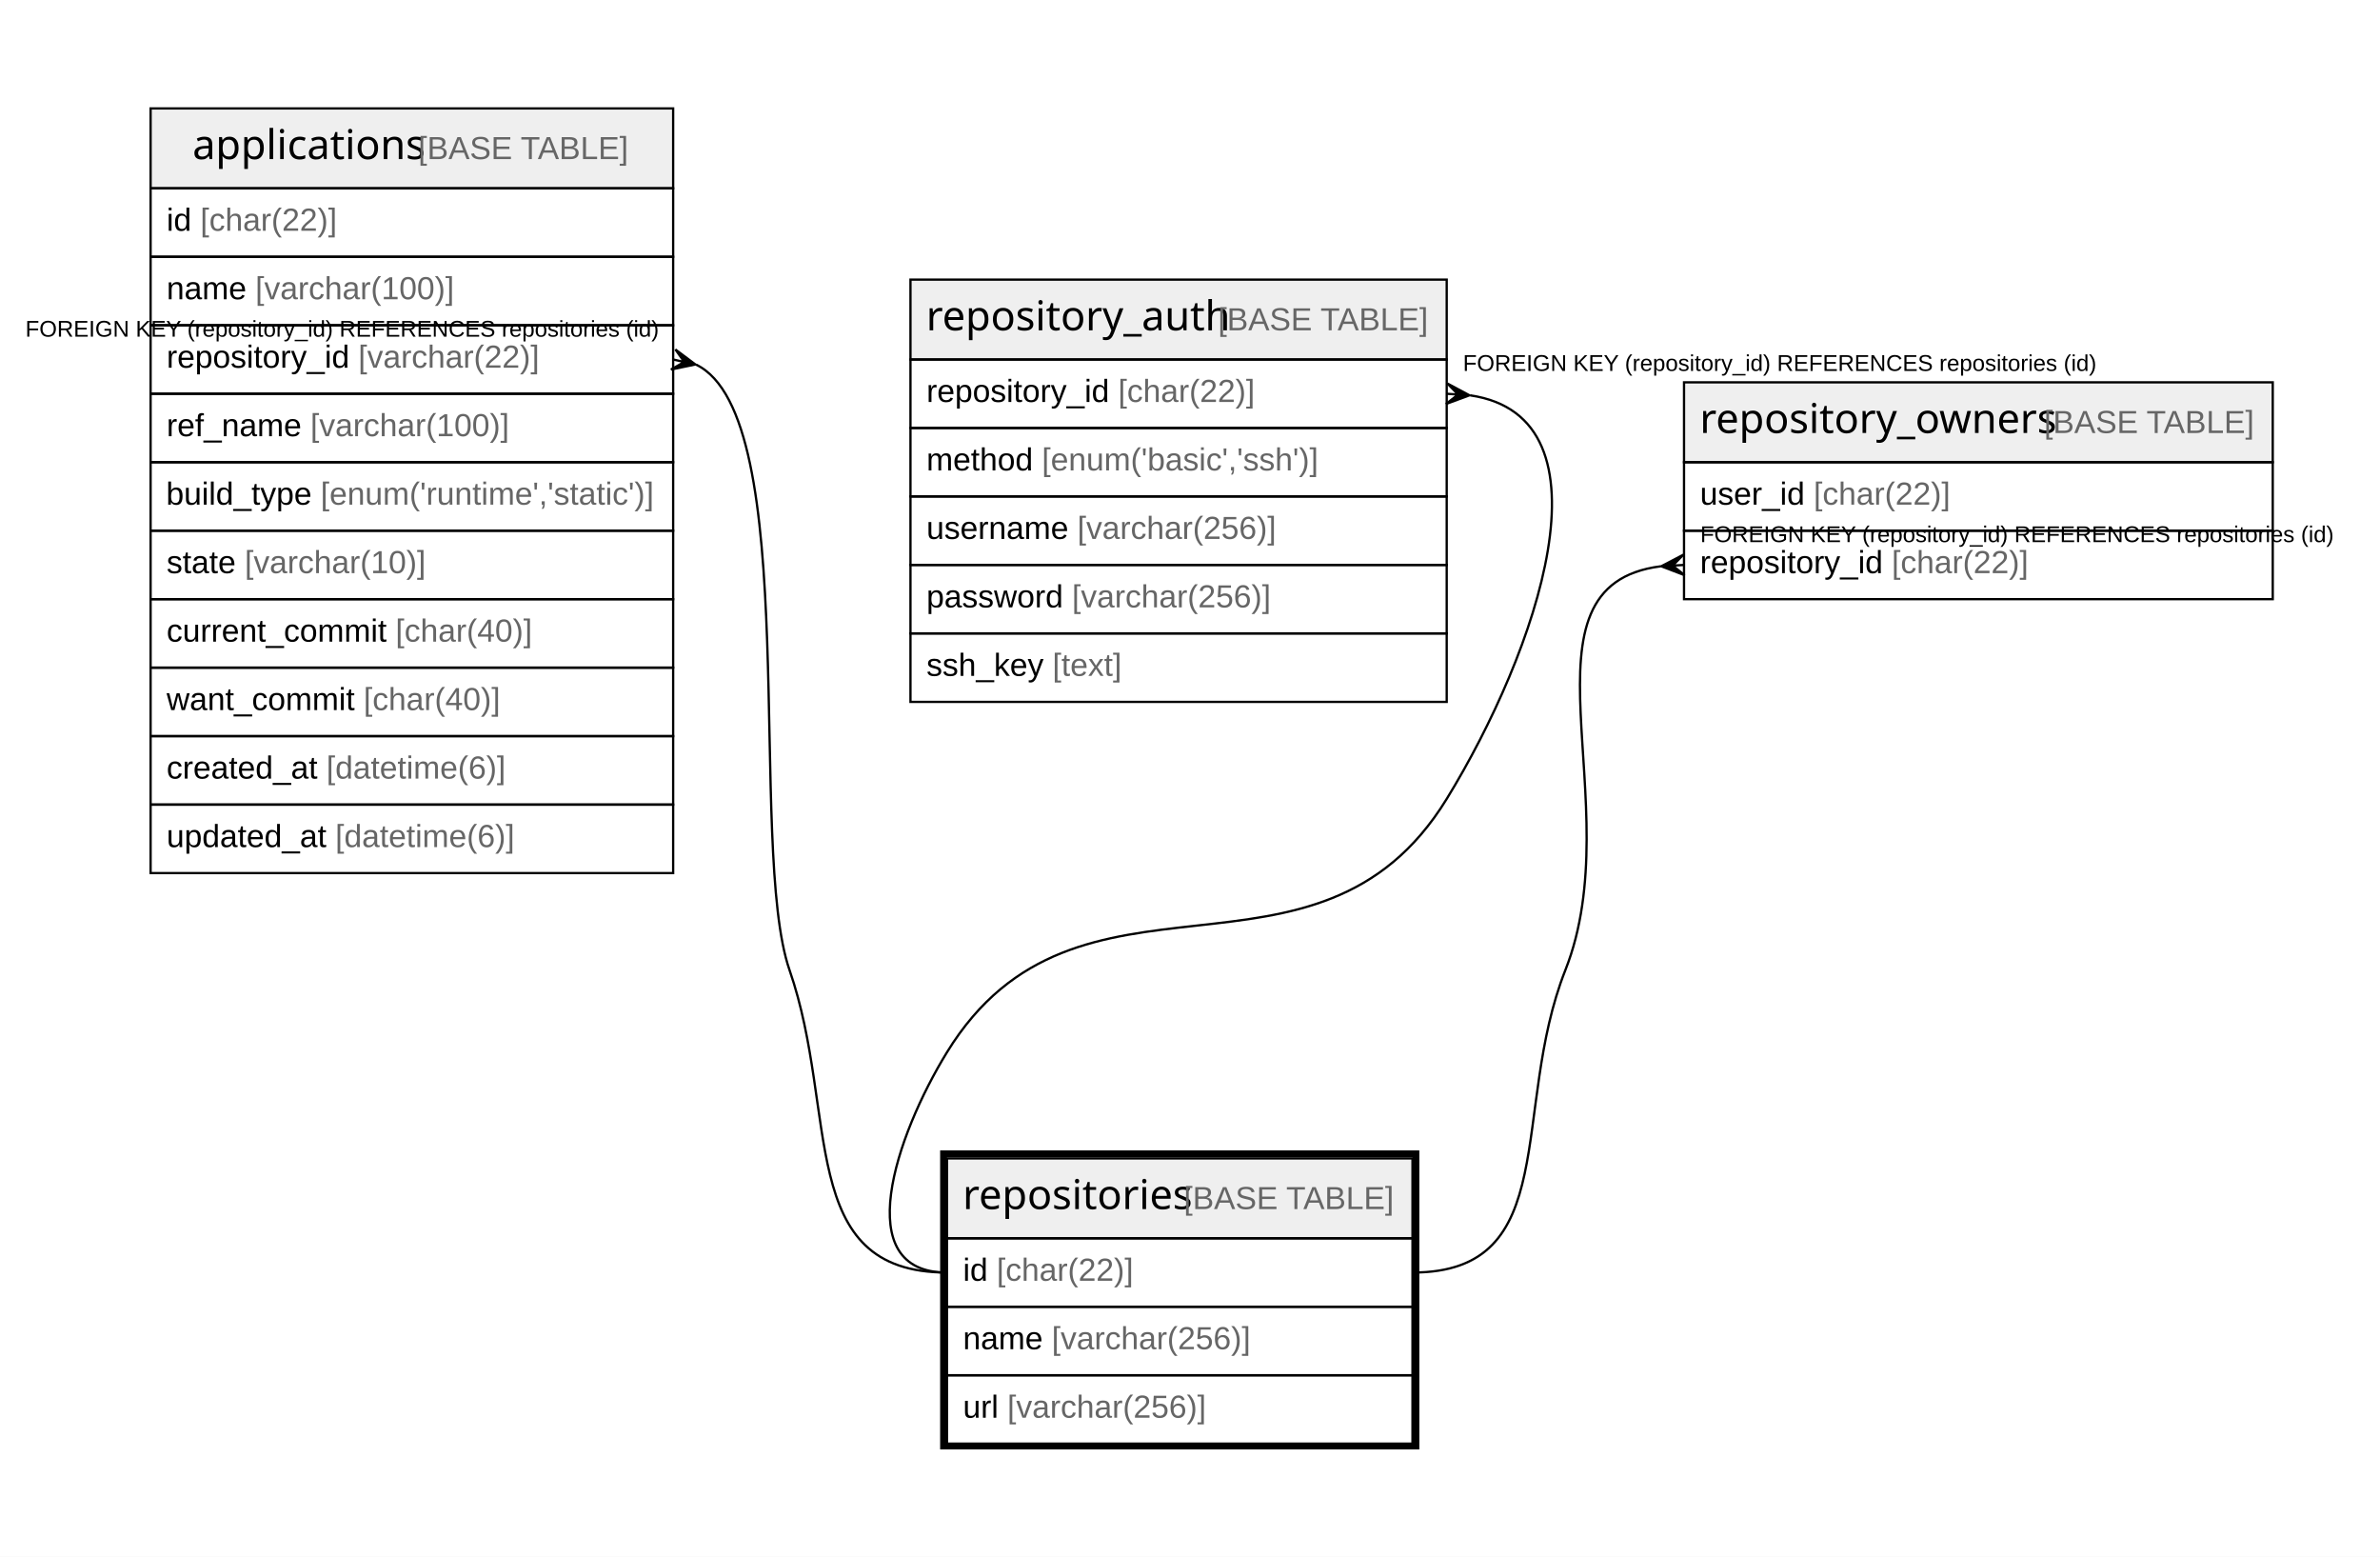
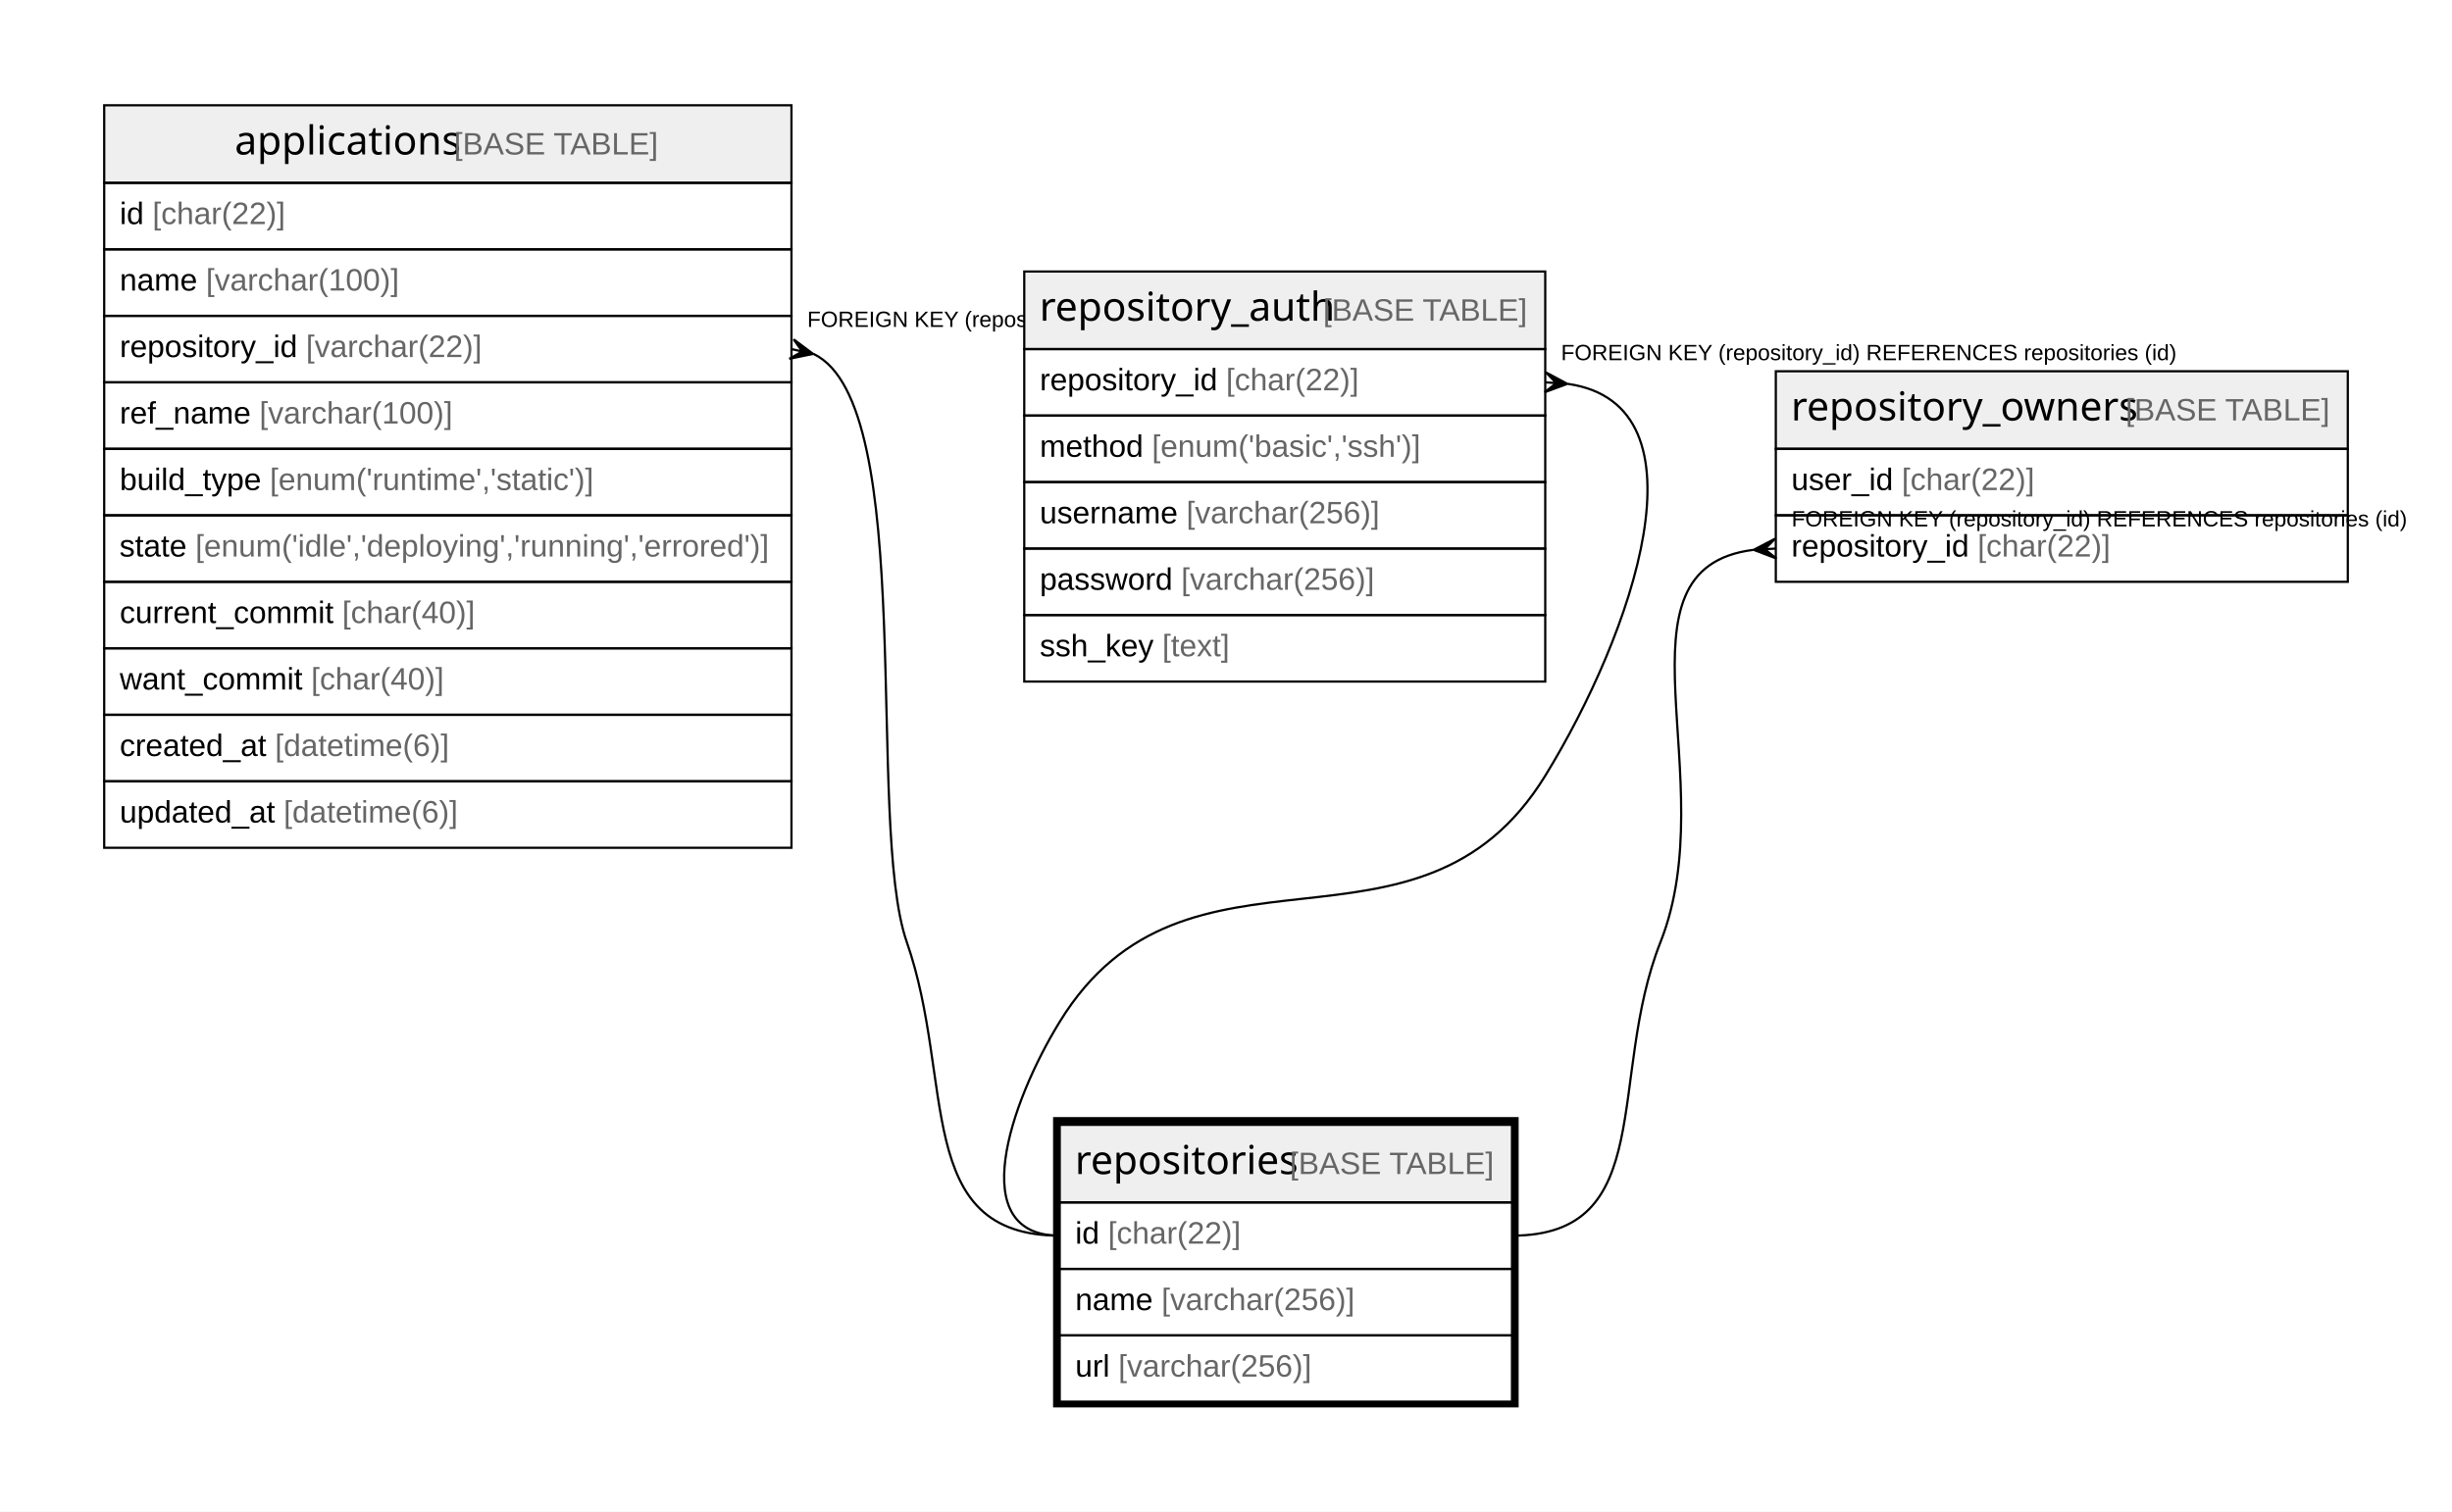
- <svg xmlns="http://www.w3.org/2000/svg" width="1043pt" height="682pt" viewBox="0.00 0.00 1043.00 682.00">
+ <svg xmlns="http://www.w3.org/2000/svg" width="1106pt" height="682pt" viewBox="0.00 0.00 1106.00 682.00">
  <g id="graph0" class="graph" transform="scale(1 1) rotate(0) translate(4 678)">
-     <polygon fill="#ffffff" stroke="transparent" points="-4,4 -4,-678 1039,-678 1039,4 -4,4" />
+     <polygon fill="#ffffff" stroke="transparent" points="-4,4 -4,-678 1102,-678 1102,4 -4,4" />
    <g id="node1" class="node">
-       <polygon fill="#efefef" stroke="transparent" points="411,-135.5 411,-170.5 615,-170.5 615,-135.5 411,-135.5" />
-       <polygon fill="none" stroke="#000000" points="411,-135.5 411,-170.5 615,-170.5 615,-135.5 411,-135.5" />
-       <text text-anchor="start" x="417.87" y="-148.3" font-family="Arial Bold" font-size="18.00" fill="#000000">repositories</text>
-       <text text-anchor="start" x="510.876" y="-148.3" font-family="Arial" font-size="14.00" fill="#000000"> </text>
-       <text text-anchor="start" x="514.767" y="-148.3" font-family="Arial" font-size="14.00" fill="#666666">[BASE TABLE]</text>
-       <polygon fill="none" stroke="#000000" points="411,-105.5 411,-135.5 615,-135.5 615,-105.5 411,-105.5" />
-       <text text-anchor="start" x="418" y="-116.9" font-family="Arial" font-size="14.00" fill="#000000">id </text>
-       <text text-anchor="start" x="432.78" y="-116.9" font-family="Arial" font-size="14.00" fill="#666666">[char(22)]</text>
-       <polygon fill="none" stroke="#000000" points="411,-75.5 411,-105.5 615,-105.5 615,-75.5 411,-75.5" />
-       <text text-anchor="start" x="418" y="-86.9" font-family="Arial" font-size="14.00" fill="#000000">name </text>
-       <text text-anchor="start" x="456.899" y="-86.9" font-family="Arial" font-size="14.00" fill="#666666">[varchar(256)]</text>
-       <polygon fill="none" stroke="#000000" points="411,-45.5 411,-75.5 615,-75.5 615,-45.5 411,-45.5" />
-       <text text-anchor="start" x="418" y="-56.9" font-family="Arial" font-size="14.00" fill="#000000">url </text>
-       <text text-anchor="start" x="437.44" y="-56.9" font-family="Arial" font-size="14.00" fill="#666666">[varchar(256)]</text>
-       <polygon fill="none" stroke="#000000" stroke-width="3" points="409.5,-44.5 409.5,-172.5 616.5,-172.5 616.5,-44.5 409.5,-44.5" />
+       <polygon fill="#efefef" stroke="transparent" points="474,-135.5 474,-170.5 678,-170.5 678,-135.5 474,-135.5" />
+       <polygon fill="none" stroke="#000000" points="474,-135.5 474,-170.5 678,-170.5 678,-135.5 474,-135.5" />
+       <text text-anchor="start" x="480.87" y="-148.3" font-family="Arial Bold" font-size="18.00" fill="#000000">repositories</text>
+       <text text-anchor="start" x="573.876" y="-148.3" font-family="Arial" font-size="14.00" fill="#000000"> </text>
+       <text text-anchor="start" x="577.767" y="-148.3" font-family="Arial" font-size="14.00" fill="#666666">[BASE TABLE]</text>
+       <polygon fill="none" stroke="#000000" points="474,-105.5 474,-135.5 678,-135.5 678,-105.5 474,-105.5" />
+       <text text-anchor="start" x="481" y="-116.9" font-family="Arial" font-size="14.00" fill="#000000">id </text>
+       <text text-anchor="start" x="495.78" y="-116.9" font-family="Arial" font-size="14.00" fill="#666666">[char(22)]</text>
+       <polygon fill="none" stroke="#000000" points="474,-75.5 474,-105.5 678,-105.5 678,-75.5 474,-75.5" />
+       <text text-anchor="start" x="481" y="-86.9" font-family="Arial" font-size="14.00" fill="#000000">name </text>
+       <text text-anchor="start" x="519.899" y="-86.9" font-family="Arial" font-size="14.00" fill="#666666">[varchar(256)]</text>
+       <polygon fill="none" stroke="#000000" points="474,-45.5 474,-75.5 678,-75.5 678,-45.5 474,-45.5" />
+       <text text-anchor="start" x="481" y="-56.9" font-family="Arial" font-size="14.00" fill="#000000">url </text>
+       <text text-anchor="start" x="500.44" y="-56.9" font-family="Arial" font-size="14.00" fill="#666666">[varchar(256)]</text>
+       <polygon fill="none" stroke="#000000" stroke-width="3" points="472.5,-44.5 472.5,-172.5 679.5,-172.5 679.5,-44.5 472.5,-44.5" />
    </g>
    <g id="node2" class="node">
-       <polygon fill="#efefef" stroke="transparent" points="62,-595.5 62,-630.5 291,-630.5 291,-595.5 62,-595.5" />
-       <polygon fill="none" stroke="#000000" points="62,-595.5 62,-630.5 291,-630.5 291,-595.5 62,-595.5" />
-       <text text-anchor="start" x="80.362" y="-608.3" font-family="Arial Bold" font-size="18.00" fill="#000000">applications</text>
-       <text text-anchor="start" x="175.384" y="-608.3" font-family="Arial" font-size="14.00" fill="#000000"> </text>
-       <text text-anchor="start" x="179.275" y="-608.3" font-family="Arial" font-size="14.00" fill="#666666">[BASE TABLE]</text>
-       <polygon fill="none" stroke="#000000" points="62,-565.5 62,-595.5 291,-595.5 291,-565.5 62,-565.5" />
-       <text text-anchor="start" x="69" y="-576.9" font-family="Arial" font-size="14.00" fill="#000000">id </text>
-       <text text-anchor="start" x="83.78" y="-576.9" font-family="Arial" font-size="14.00" fill="#666666">[char(22)]</text>
-       <polygon fill="none" stroke="#000000" points="62,-535.5 62,-565.5 291,-565.5 291,-535.5 62,-535.5" />
-       <text text-anchor="start" x="69" y="-546.9" font-family="Arial" font-size="14.00" fill="#000000">name </text>
-       <text text-anchor="start" x="107.899" y="-546.9" font-family="Arial" font-size="14.00" fill="#666666">[varchar(100)]</text>
-       <polygon fill="none" stroke="#000000" points="62,-505.5 62,-535.5 291,-535.5 291,-505.5 62,-505.5" />
-       <text text-anchor="start" x="69" y="-516.9" font-family="Arial" font-size="14.00" fill="#000000">repository_id </text>
-       <text text-anchor="start" x="153.011" y="-516.9" font-family="Arial" font-size="14.00" fill="#666666">[varchar(22)]</text>
-       <polygon fill="none" stroke="#000000" points="62,-475.5 62,-505.5 291,-505.5 291,-475.5 62,-475.5" />
-       <text text-anchor="start" x="69" y="-486.9" font-family="Arial" font-size="14.00" fill="#000000">ref_name </text>
-       <text text-anchor="start" x="132.015" y="-486.9" font-family="Arial" font-size="14.00" fill="#666666">[varchar(100)]</text>
-       <polygon fill="none" stroke="#000000" points="62,-445.5 62,-475.5 291,-475.5 291,-445.5 62,-445.5" />
-       <text text-anchor="start" x="68.801" y="-456.9" font-family="Arial" font-size="14.00" fill="#000000">build_type </text>
-       <text text-anchor="start" x="136.491" y="-456.9" font-family="Arial" font-size="14.00" fill="#666666">[enum('runtime','static')]</text>
-       <polygon fill="none" stroke="#000000" points="62,-415.5 62,-445.5 291,-445.5 291,-415.5 62,-415.5" />
-       <text text-anchor="start" x="69" y="-426.9" font-family="Arial" font-size="14.00" fill="#000000">state </text>
-       <text text-anchor="start" x="103.237" y="-426.9" font-family="Arial" font-size="14.00" fill="#666666">[varchar(10)]</text>
-       <polygon fill="none" stroke="#000000" points="62,-385.5 62,-415.5 291,-415.5 291,-385.5 62,-385.5" />
-       <text text-anchor="start" x="69" y="-396.9" font-family="Arial" font-size="14.00" fill="#000000">current_commit </text>
-       <text text-anchor="start" x="169.334" y="-396.9" font-family="Arial" font-size="14.00" fill="#666666">[char(40)]</text>
-       <polygon fill="none" stroke="#000000" points="62,-355.5 62,-385.5 291,-385.5 291,-355.5 62,-355.5" />
-       <text text-anchor="start" x="69" y="-366.9" font-family="Arial" font-size="14.00" fill="#000000">want_commit </text>
-       <text text-anchor="start" x="155.337" y="-366.9" font-family="Arial" font-size="14.00" fill="#666666">[char(40)]</text>
-       <polygon fill="none" stroke="#000000" points="62,-325.5 62,-355.5 291,-355.5 291,-325.5 62,-325.5" />
-       <text text-anchor="start" x="69" y="-336.9" font-family="Arial" font-size="14.00" fill="#000000">created_at </text>
-       <text text-anchor="start" x="139.028" y="-336.9" font-family="Arial" font-size="14.00" fill="#666666">[datetime(6)]</text>
-       <polygon fill="none" stroke="#000000" points="62,-295.5 62,-325.5 291,-325.5 291,-295.5 62,-295.5" />
-       <text text-anchor="start" x="69" y="-306.9" font-family="Arial" font-size="14.00" fill="#000000">updated_at </text>
-       <text text-anchor="start" x="142.933" y="-306.9" font-family="Arial" font-size="14.00" fill="#666666">[datetime(6)]</text>
+       <polygon fill="#efefef" stroke="transparent" points="43,-595.5 43,-630.5 353,-630.5 353,-595.5 43,-595.5" />
+       <polygon fill="none" stroke="#000000" points="43,-595.5 43,-630.5 353,-630.5 353,-595.5 43,-595.5" />
+       <text text-anchor="start" x="101.862" y="-608.3" font-family="Arial Bold" font-size="18.00" fill="#000000">applications</text>
+       <text text-anchor="start" x="196.884" y="-608.3" font-family="Arial" font-size="14.00" fill="#000000"> </text>
+       <text text-anchor="start" x="200.775" y="-608.3" font-family="Arial" font-size="14.00" fill="#666666">[BASE TABLE]</text>
+       <polygon fill="none" stroke="#000000" points="43,-565.5 43,-595.5 353,-595.5 353,-565.5 43,-565.5" />
+       <text text-anchor="start" x="50" y="-576.9" font-family="Arial" font-size="14.00" fill="#000000">id </text>
+       <text text-anchor="start" x="64.78" y="-576.9" font-family="Arial" font-size="14.00" fill="#666666">[char(22)]</text>
+       <polygon fill="none" stroke="#000000" points="43,-535.5 43,-565.5 353,-565.5 353,-535.5 43,-535.5" />
+       <text text-anchor="start" x="50" y="-546.9" font-family="Arial" font-size="14.00" fill="#000000">name </text>
+       <text text-anchor="start" x="88.899" y="-546.9" font-family="Arial" font-size="14.00" fill="#666666">[varchar(100)]</text>
+       <polygon fill="none" stroke="#000000" points="43,-505.5 43,-535.5 353,-535.5 353,-505.5 43,-505.5" />
+       <text text-anchor="start" x="50" y="-516.9" font-family="Arial" font-size="14.00" fill="#000000">repository_id </text>
+       <text text-anchor="start" x="134.011" y="-516.9" font-family="Arial" font-size="14.00" fill="#666666">[varchar(22)]</text>
+       <polygon fill="none" stroke="#000000" points="43,-475.5 43,-505.5 353,-505.5 353,-475.5 43,-475.5" />
+       <text text-anchor="start" x="50" y="-486.9" font-family="Arial" font-size="14.00" fill="#000000">ref_name </text>
+       <text text-anchor="start" x="113.015" y="-486.9" font-family="Arial" font-size="14.00" fill="#666666">[varchar(100)]</text>
+       <polygon fill="none" stroke="#000000" points="43,-445.5 43,-475.5 353,-475.5 353,-445.5 43,-445.5" />
+       <text text-anchor="start" x="50" y="-456.9" font-family="Arial" font-size="14.00" fill="#000000">build_type </text>
+       <text text-anchor="start" x="117.69" y="-456.9" font-family="Arial" font-size="14.00" fill="#666666">[enum('runtime','static')]</text>
+       <polygon fill="none" stroke="#000000" points="43,-415.5 43,-445.5 353,-445.5 353,-415.5 43,-415.5" />
+       <text text-anchor="start" x="49.88" y="-426.9" font-family="Arial" font-size="14.00" fill="#000000">state </text>
+       <text text-anchor="start" x="84.117" y="-426.9" font-family="Arial" font-size="14.00" fill="#666666">[enum('idle','deploying','running','errored')]</text>
+       <polygon fill="none" stroke="#000000" points="43,-385.5 43,-415.5 353,-415.5 353,-385.5 43,-385.5" />
+       <text text-anchor="start" x="50" y="-396.9" font-family="Arial" font-size="14.00" fill="#000000">current_commit </text>
+       <text text-anchor="start" x="150.334" y="-396.9" font-family="Arial" font-size="14.00" fill="#666666">[char(40)]</text>
+       <polygon fill="none" stroke="#000000" points="43,-355.5 43,-385.5 353,-385.5 353,-355.5 43,-355.5" />
+       <text text-anchor="start" x="50" y="-366.9" font-family="Arial" font-size="14.00" fill="#000000">want_commit </text>
+       <text text-anchor="start" x="136.337" y="-366.9" font-family="Arial" font-size="14.00" fill="#666666">[char(40)]</text>
+       <polygon fill="none" stroke="#000000" points="43,-325.5 43,-355.5 353,-355.5 353,-325.5 43,-325.5" />
+       <text text-anchor="start" x="50" y="-336.9" font-family="Arial" font-size="14.00" fill="#000000">created_at </text>
+       <text text-anchor="start" x="120.028" y="-336.9" font-family="Arial" font-size="14.00" fill="#666666">[datetime(6)]</text>
+       <polygon fill="none" stroke="#000000" points="43,-295.5 43,-325.5 353,-325.5 353,-295.5 43,-295.5" />
+       <text text-anchor="start" x="50" y="-306.9" font-family="Arial" font-size="14.00" fill="#000000">updated_at </text>
+       <text text-anchor="start" x="123.933" y="-306.9" font-family="Arial" font-size="14.00" fill="#666666">[datetime(6)]</text>
    </g>
    <g id="edge1" class="edge">
-       <path fill="none" stroke="#000000" d="M301.034,-518.268C348.139,-495.591 323.349,-306.705 342,-253 363.782,-190.279 344.605,-120.5 411,-120.5" />
-       <polygon fill="#000000" stroke="#000000" points="300.761,-518.328 290.023,-516.107 295.881,-519.414 291,-520.5 291,-520.5 291,-520.5 295.881,-519.414 291.977,-524.893 300.761,-518.328 300.761,-518.328" />
-       <text text-anchor="start" x="7.111" y="-530.5" font-family="Arial" font-size="10.00" fill="#000000">FOREIGN KEY (repository_id) REFERENCES repositories (id)</text>
+       <path fill="none" stroke="#000000" d="M363.05,-518.268C410.281,-495.592 386.239,-306.708 405,-253 426.895,-190.319 407.605,-120.5 474,-120.5" />
+       <polygon fill="#000000" stroke="#000000" points="362.762,-518.332 352.024,-516.107 357.881,-519.416 353,-520.5 353,-520.5 353,-520.5 357.881,-519.416 353.976,-524.893 362.762,-518.332 362.762,-518.332" />
+       <text text-anchor="start" x="360.111" y="-530.5" font-family="Arial" font-size="10.00" fill="#000000">FOREIGN KEY (repository_id) REFERENCES repositories (id)</text>
    </g>
    <g id="node3" class="node">
-       <polygon fill="#efefef" stroke="transparent" points="395,-520.5 395,-555.5 630,-555.5 630,-520.5 395,-520.5" />
-       <polygon fill="none" stroke="#000000" points="395,-520.5 395,-555.5 630,-555.5 630,-520.5 395,-520.5" />
-       <text text-anchor="start" x="401.857" y="-533.3" font-family="Arial Bold" font-size="18.00" fill="#000000">repository_auth</text>
-       <text text-anchor="start" x="525.889" y="-533.3" font-family="Arial" font-size="14.00" fill="#000000"> </text>
-       <text text-anchor="start" x="529.78" y="-533.3" font-family="Arial" font-size="14.00" fill="#666666">[BASE TABLE]</text>
-       <polygon fill="none" stroke="#000000" points="395,-490.5 395,-520.5 630,-520.5 630,-490.5 395,-490.5" />
-       <text text-anchor="start" x="402" y="-501.9" font-family="Arial" font-size="14.00" fill="#000000">repository_id </text>
-       <text text-anchor="start" x="486.011" y="-501.9" font-family="Arial" font-size="14.00" fill="#666666">[char(22)]</text>
-       <polygon fill="none" stroke="#000000" points="395,-460.5 395,-490.5 630,-490.5 630,-460.5 395,-460.5" />
-       <text text-anchor="start" x="402" y="-471.9" font-family="Arial" font-size="14.00" fill="#000000">method </text>
-       <text text-anchor="start" x="452.572" y="-471.9" font-family="Arial" font-size="14.00" fill="#666666">[enum('basic','ssh')]</text>
-       <polygon fill="none" stroke="#000000" points="395,-430.5 395,-460.5 630,-460.5 630,-430.5 395,-430.5" />
-       <text text-anchor="start" x="402" y="-441.9" font-family="Arial" font-size="14.00" fill="#000000">username </text>
-       <text text-anchor="start" x="468.125" y="-441.9" font-family="Arial" font-size="14.00" fill="#666666">[varchar(256)]</text>
-       <polygon fill="none" stroke="#000000" points="395,-400.5 395,-430.5 630,-430.5 630,-400.5 395,-400.5" />
-       <text text-anchor="start" x="402" y="-411.9" font-family="Arial" font-size="14.00" fill="#000000">password </text>
-       <text text-anchor="start" x="465.788" y="-411.9" font-family="Arial" font-size="14.00" fill="#666666">[varchar(256)]</text>
-       <polygon fill="none" stroke="#000000" points="395,-370.5 395,-400.5 630,-400.5 630,-370.5 395,-370.5" />
-       <text text-anchor="start" x="402" y="-381.9" font-family="Arial" font-size="14.00" fill="#000000">ssh_key </text>
-       <text text-anchor="start" x="457.238" y="-381.9" font-family="Arial" font-size="14.00" fill="#666666">[text]</text>
+       <polygon fill="#efefef" stroke="transparent" points="458,-520.5 458,-555.5 693,-555.5 693,-520.5 458,-520.5" />
+       <polygon fill="none" stroke="#000000" points="458,-520.5 458,-555.5 693,-555.5 693,-520.5 458,-520.5" />
+       <text text-anchor="start" x="464.857" y="-533.3" font-family="Arial Bold" font-size="18.00" fill="#000000">repository_auth</text>
+       <text text-anchor="start" x="588.889" y="-533.3" font-family="Arial" font-size="14.00" fill="#000000"> </text>
+       <text text-anchor="start" x="592.78" y="-533.3" font-family="Arial" font-size="14.00" fill="#666666">[BASE TABLE]</text>
+       <polygon fill="none" stroke="#000000" points="458,-490.5 458,-520.5 693,-520.5 693,-490.5 458,-490.5" />
+       <text text-anchor="start" x="465" y="-501.9" font-family="Arial" font-size="14.00" fill="#000000">repository_id </text>
+       <text text-anchor="start" x="549.011" y="-501.9" font-family="Arial" font-size="14.00" fill="#666666">[char(22)]</text>
+       <polygon fill="none" stroke="#000000" points="458,-460.5 458,-490.5 693,-490.5 693,-460.5 458,-460.5" />
+       <text text-anchor="start" x="465" y="-471.9" font-family="Arial" font-size="14.00" fill="#000000">method </text>
+       <text text-anchor="start" x="515.572" y="-471.9" font-family="Arial" font-size="14.00" fill="#666666">[enum('basic','ssh')]</text>
+       <polygon fill="none" stroke="#000000" points="458,-430.5 458,-460.5 693,-460.5 693,-430.5 458,-430.5" />
+       <text text-anchor="start" x="465" y="-441.9" font-family="Arial" font-size="14.00" fill="#000000">username </text>
+       <text text-anchor="start" x="531.125" y="-441.9" font-family="Arial" font-size="14.00" fill="#666666">[varchar(256)]</text>
+       <polygon fill="none" stroke="#000000" points="458,-400.5 458,-430.5 693,-430.5 693,-400.5 458,-400.5" />
+       <text text-anchor="start" x="465" y="-411.9" font-family="Arial" font-size="14.00" fill="#000000">password </text>
+       <text text-anchor="start" x="528.788" y="-411.9" font-family="Arial" font-size="14.00" fill="#666666">[varchar(256)]</text>
+       <polygon fill="none" stroke="#000000" points="458,-370.5 458,-400.5 693,-400.5 693,-370.5 458,-370.5" />
+       <text text-anchor="start" x="465" y="-381.9" font-family="Arial" font-size="14.00" fill="#000000">ssh_key </text>
+       <text text-anchor="start" x="520.238" y="-381.9" font-family="Arial" font-size="14.00" fill="#666666">[text]</text>
    </g>
    <g id="edge2" class="edge">
-       <path fill="none" stroke="#000000" d="M640.337,-504.789C705.356,-495.256 669.355,-392.069 630,-328 572.885,-235.019 468.115,-309.981 411,-217 388.552,-180.455 368.111,-120.5 411,-120.5" />
-       <polygon fill="#000000" stroke="#000000" points="639.976,-504.814 629.691,-501.011 634.988,-505.157 630,-505.5 630,-505.5 630,-505.5 634.988,-505.157 630.309,-509.989 639.976,-504.814 639.976,-504.814" />
-       <text text-anchor="start" x="637.111" y="-515.5" font-family="Arial" font-size="10.00" fill="#000000">FOREIGN KEY (repository_id) REFERENCES repositories (id)</text>
+       <path fill="none" stroke="#000000" d="M703.337,-504.789C768.356,-495.256 732.355,-392.069 693,-328 635.885,-235.019 531.115,-309.981 474,-217 451.552,-180.455 431.111,-120.5 474,-120.5" />
+       <polygon fill="#000000" stroke="#000000" points="702.976,-504.814 692.691,-501.011 697.988,-505.157 693,-505.5 693,-505.5 693,-505.5 697.988,-505.157 693.309,-509.989 702.976,-504.814 702.976,-504.814" />
+       <text text-anchor="start" x="700.111" y="-515.5" font-family="Arial" font-size="10.00" fill="#000000">FOREIGN KEY (repository_id) REFERENCES repositories (id)</text>
    </g>
    <g id="node4" class="node">
-       <polygon fill="#efefef" stroke="transparent" points="734,-475.5 734,-510.5 992,-510.5 992,-475.5 734,-475.5" />
-       <polygon fill="none" stroke="#000000" points="734,-475.5 734,-510.5 992,-510.5 992,-475.5 734,-475.5" />
-       <text text-anchor="start" x="740.865" y="-488.3" font-family="Arial Bold" font-size="18.00" fill="#000000">repository_owners</text>
-       <text text-anchor="start" x="887.881" y="-488.3" font-family="Arial" font-size="14.00" fill="#000000"> </text>
-       <text text-anchor="start" x="891.772" y="-488.3" font-family="Arial" font-size="14.00" fill="#666666">[BASE TABLE]</text>
-       <polygon fill="none" stroke="#000000" points="734,-445.5 734,-475.5 992,-475.5 992,-445.5 734,-445.5" />
-       <text text-anchor="start" x="741" y="-456.9" font-family="Arial" font-size="14.00" fill="#000000">user_id </text>
-       <text text-anchor="start" x="790.788" y="-456.9" font-family="Arial" font-size="14.00" fill="#666666">[char(22)]</text>
-       <polygon fill="none" stroke="#000000" points="734,-415.5 734,-445.5 992,-445.5 992,-415.5 734,-415.5" />
-       <text text-anchor="start" x="741" y="-426.9" font-family="Arial" font-size="14.00" fill="#000000">repository_id </text>
-       <text text-anchor="start" x="825.011" y="-426.9" font-family="Arial" font-size="14.00" fill="#666666">[char(22)]</text>
+       <polygon fill="#efefef" stroke="transparent" points="797,-475.5 797,-510.5 1055,-510.5 1055,-475.5 797,-475.5" />
+       <polygon fill="none" stroke="#000000" points="797,-475.5 797,-510.5 1055,-510.5 1055,-475.5 797,-475.5" />
+       <text text-anchor="start" x="803.865" y="-488.3" font-family="Arial Bold" font-size="18.00" fill="#000000">repository_owners</text>
+       <text text-anchor="start" x="950.881" y="-488.3" font-family="Arial" font-size="14.00" fill="#000000"> </text>
+       <text text-anchor="start" x="954.772" y="-488.3" font-family="Arial" font-size="14.00" fill="#666666">[BASE TABLE]</text>
+       <polygon fill="none" stroke="#000000" points="797,-445.5 797,-475.5 1055,-475.5 1055,-445.5 797,-445.5" />
+       <text text-anchor="start" x="804" y="-456.9" font-family="Arial" font-size="14.00" fill="#000000">user_id </text>
+       <text text-anchor="start" x="853.788" y="-456.9" font-family="Arial" font-size="14.00" fill="#666666">[char(22)]</text>
+       <polygon fill="none" stroke="#000000" points="797,-415.5 797,-445.5 1055,-445.5 1055,-415.5 797,-415.5" />
+       <text text-anchor="start" x="804" y="-426.9" font-family="Arial" font-size="14.00" fill="#000000">repository_id </text>
+       <text text-anchor="start" x="888.011" y="-426.9" font-family="Arial" font-size="14.00" fill="#666666">[char(22)]</text>
    </g>
    <g id="edge3" class="edge">
-       <path fill="none" stroke="#000000" d="M723.764,-429.9C657.042,-421.471 710.872,-326.01 682,-253 657.733,-191.634 680.99,-120.5 615,-120.5" />
-       <polygon fill="#000000" stroke="#000000" points="724.017,-429.914 733.736,-434.992 729.009,-430.207 734,-430.5 734,-430.5 734,-430.5 729.009,-430.207 734.264,-426.008 724.017,-429.914 724.017,-429.914" />
-       <text text-anchor="start" x="741.111" y="-440.5" font-family="Arial" font-size="10.00" fill="#000000">FOREIGN KEY (repository_id) REFERENCES repositories (id)</text>
+       <path fill="none" stroke="#000000" d="M786.764,-429.9C720.042,-421.471 773.872,-326.01 745,-253 720.733,-191.634 743.99,-120.5 678,-120.5" />
+       <polygon fill="#000000" stroke="#000000" points="787.017,-429.914 796.736,-434.992 792.009,-430.207 797,-430.5 797,-430.5 797,-430.5 792.009,-430.207 797.264,-426.008 787.017,-429.914 787.017,-429.914" />
+       <text text-anchor="start" x="804.111" y="-440.5" font-family="Arial" font-size="10.00" fill="#000000">FOREIGN KEY (repository_id) REFERENCES repositories (id)</text>
    </g>
  </g>
</svg>
